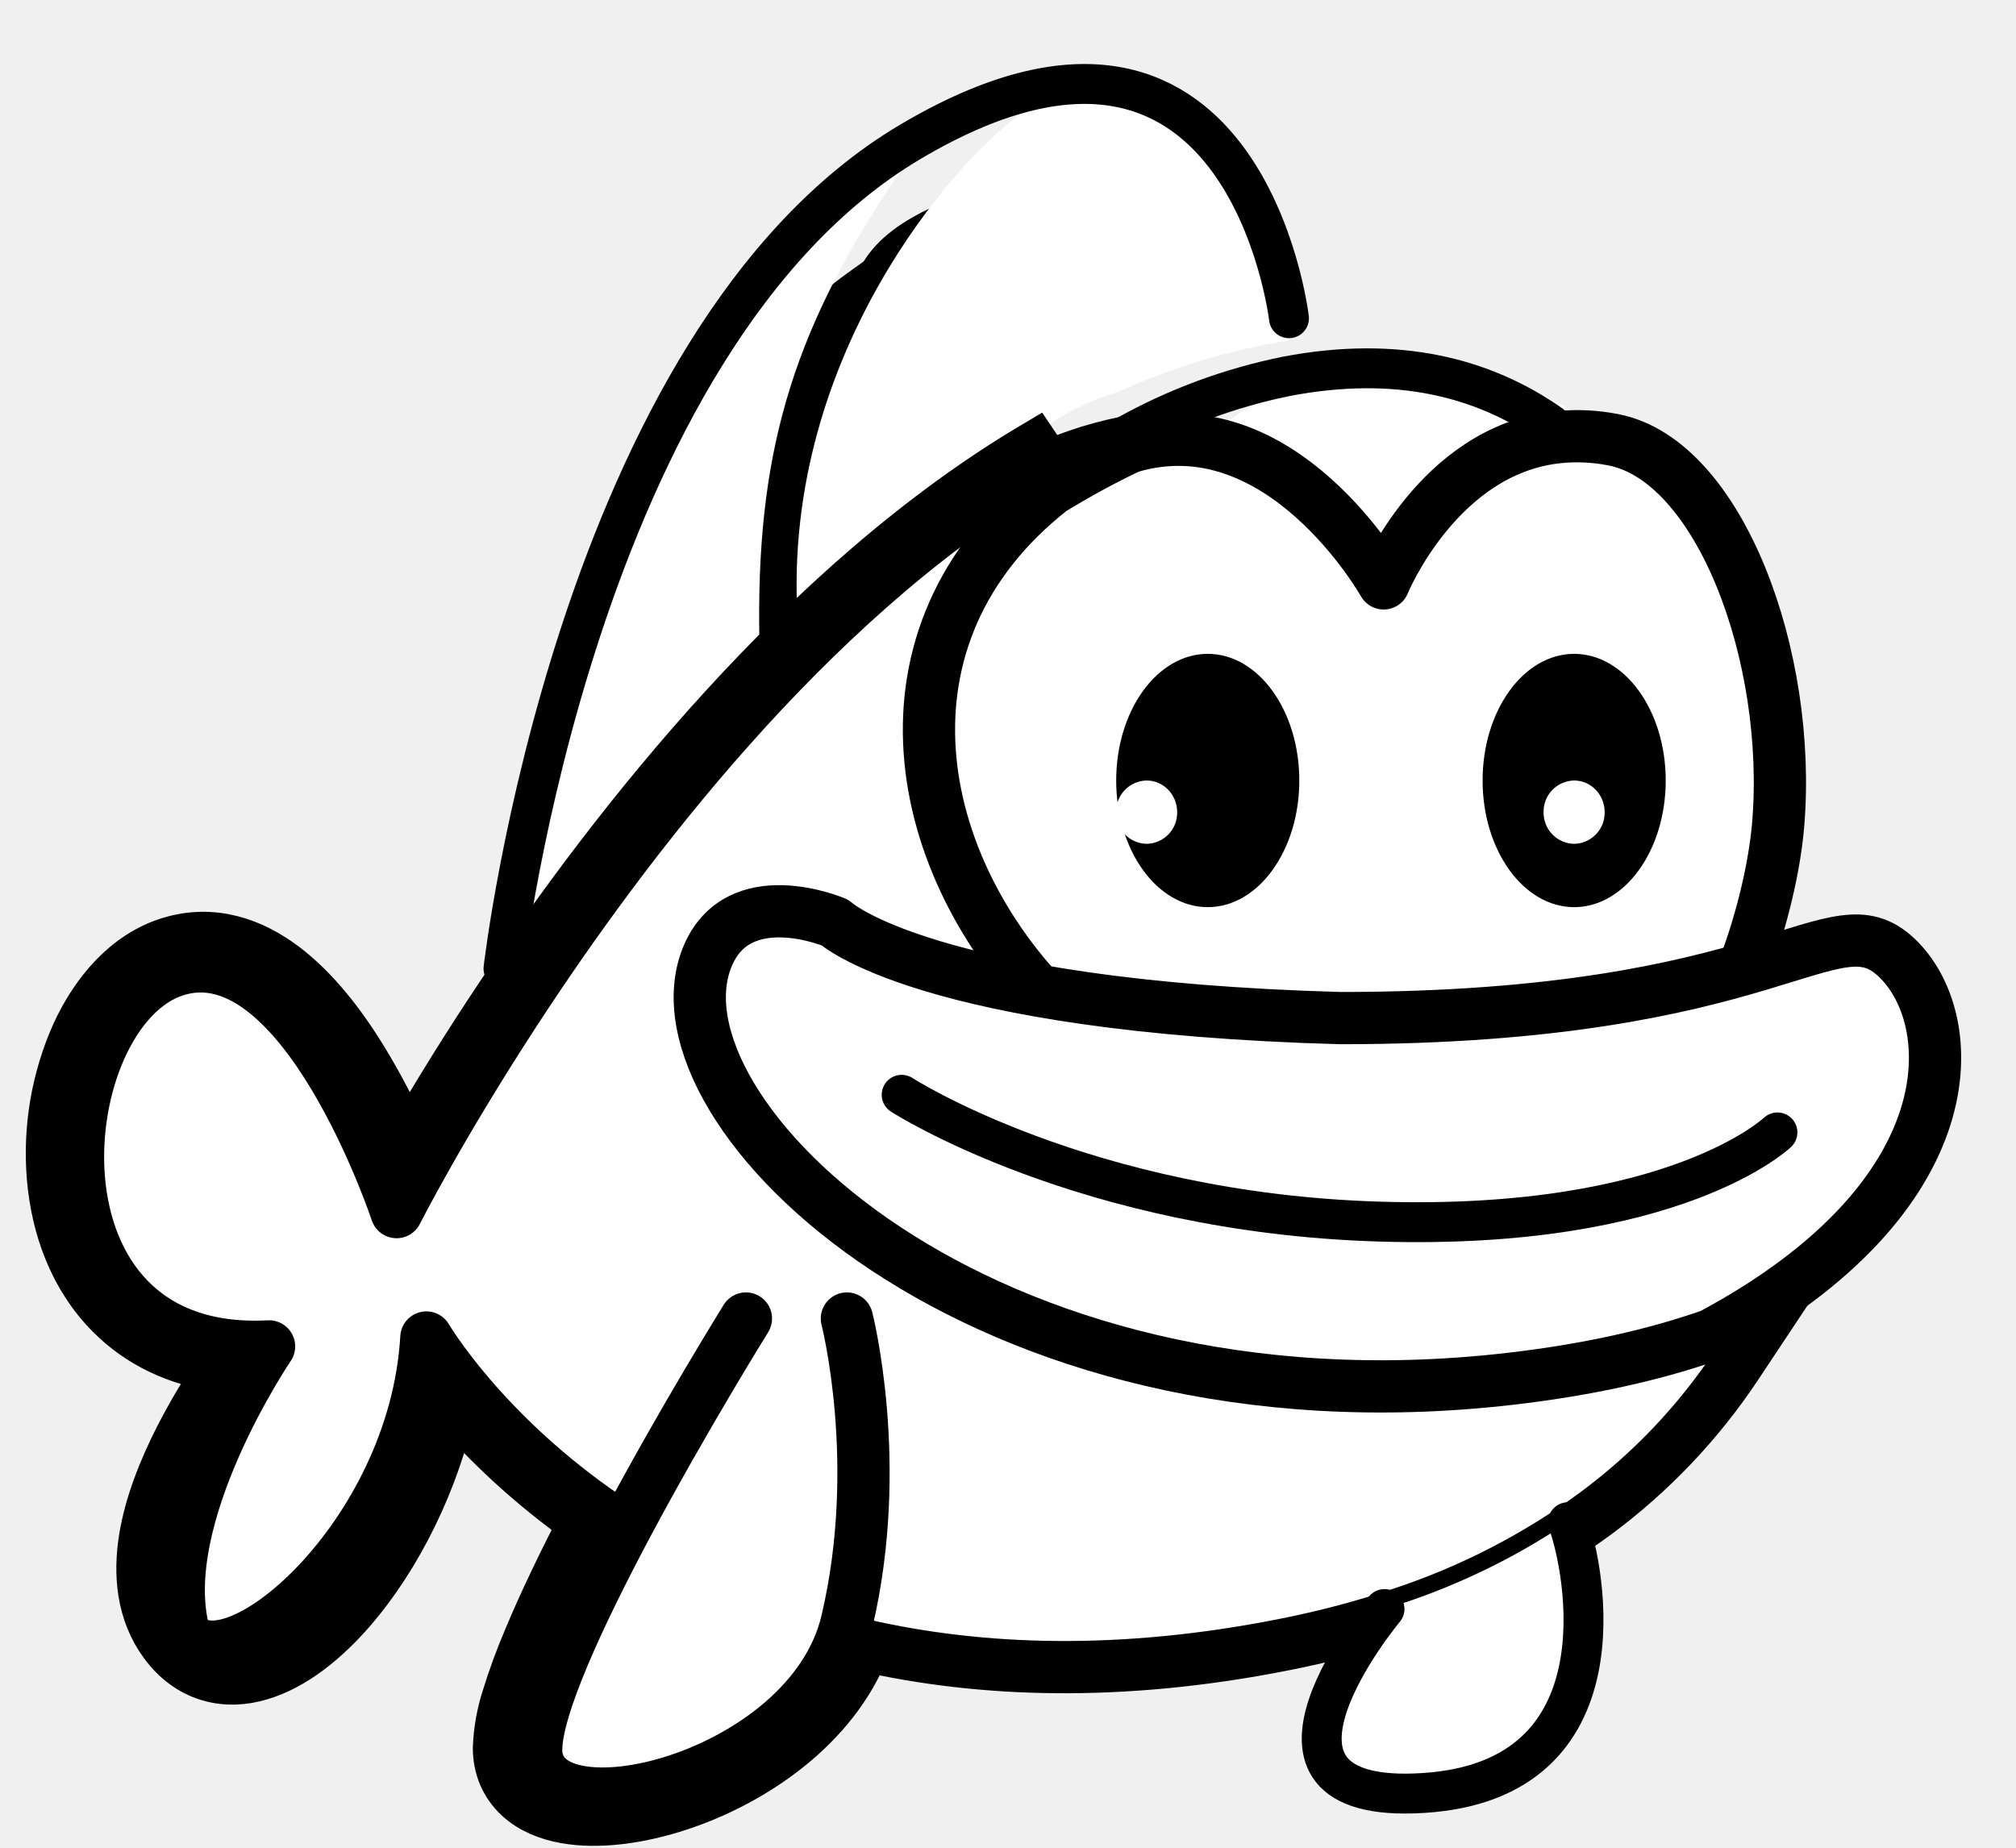
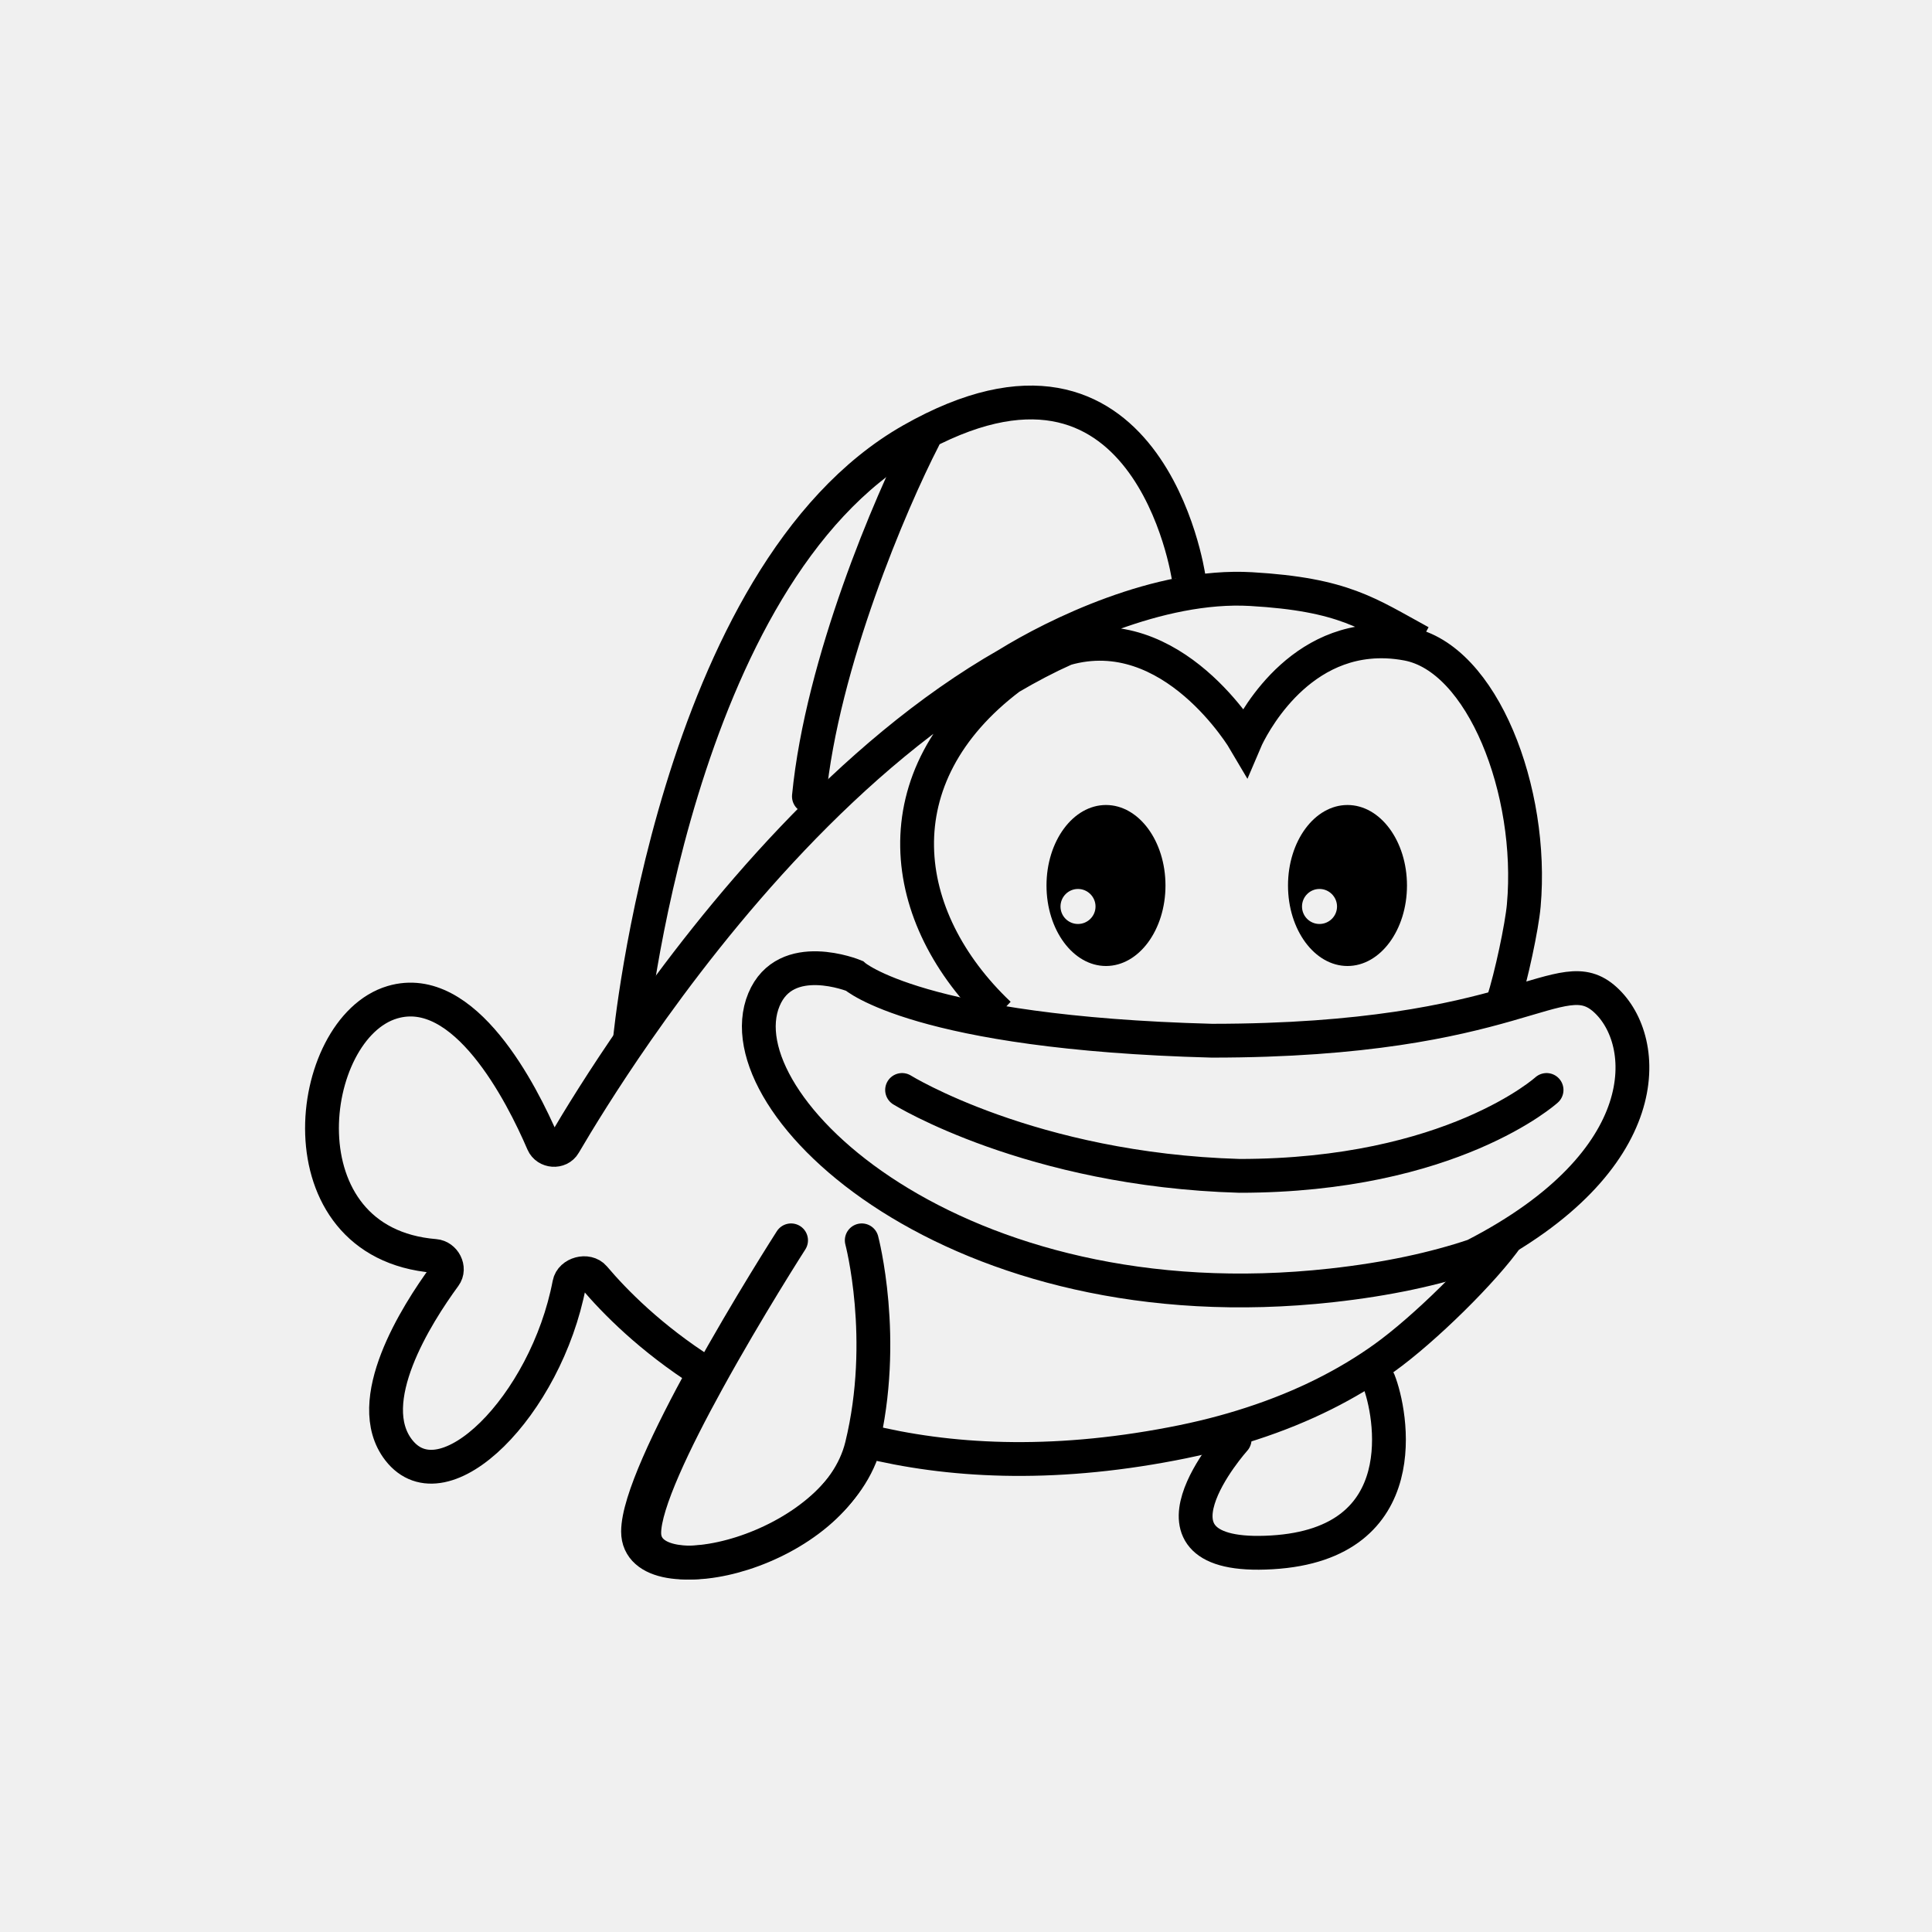
- <svg xmlns="http://www.w3.org/2000/svg" width="24" height="22" fill="none" viewBox="0 0 24 22">
-   <path d="M10.293 4.386c-.823-1.902 1.654-2.076 2.02-2.425v3.762l-1.818 2.3c-.133-.698.265-2.561-.202-3.637Z" fill="#000" />
-   <path d="M8.44 6.001c.44-2.222 1.653-2.682 2.02-3.03v4.368L8.642 9.638C8.508 8.94 8.212 7.152 8.44 6Z" fill="#000" />
-   <path fill-rule="evenodd" clip-rule="evenodd" d="M9.044 7.785c-1.244 1.263-2.284 2.631-3.05 3.75 0 0 .857-7.482 4.842-9.845.074-.044.147-.085.219-.125-.15.199-.322.444-.518.745-1.21 1.854-1.553 3.322-1.493 5.475Zm3.044-6.65c.015.078.023.164.03.25-.721.51-2.802 2.828-2.624 5.958.862-.824 1.812-1.583 2.828-2.171a3.06 3.06 0 0 1 .98-.503h.003a8.052 8.052 0 0 1 2.04-.616s-.41-3.692-3.257-2.918Z" fill="#fff" />
-   <path d="M15.345 3.789s-.525-4.462-4.51-2.099c-3.984 2.363-4.841 9.844-4.841 9.844" stroke="#000" stroke-width=".475" stroke-miterlimit="10" stroke-linecap="round" stroke-linejoin="round" />
-   <path d="M10.08 19.22c-.462 1.964-3.83 2.76-3.83 1.592 0-.53.535-1.688 1.119-2.792-1.523-1.006-2.204-2.143-2.204-2.143-.14 2.376-2.12 4.617-2.946 3.502-.827-1.114 1.034-3.396 1.034-3.396-3.102.16-2.689-3.98-1.138-4.458 1.551-.478 2.688 2.866 2.688 2.866s.517-.997 1.43-2.362c1.348-2.019 3.56-4.842 6.239-6.431-2.303 1.75-1.729 4.514.05 6.213-1.547-.4-2.446-.71-2.446-.71-.004 0-.776 0-1.138.928-.361.929 2.826 5.334 9.098 4.59.935-.11 1.72-.295 2.374-.531a6.724 6.724 0 0 1-1.598 1.682 8 8 0 0 1-2.235 1.15c-.41.139-.854.258-1.332.353-2.065.412-3.776.307-5.165-.053Z" fill="#fff" />
-   <path d="M5.974 11.856a31.865 31.865 0 0 0-1.125 1.81 8.695 8.695 0 0 0-.544-1.05c-.247-.402-.559-.812-.928-1.092-.375-.285-.84-.454-1.353-.296-.505.155-.875.591-1.104 1.088a3.467 3.467 0 0 0-.29 1.703c.05.59.26 1.183.699 1.621.33.332.773.555 1.328.63a8.017 8.017 0 0 0-.508.852c-.188.37-.36.792-.425 1.208-.065.417-.03.864.245 1.235.137.185.312.316.517.379.204.062.413.05.61-.01.386-.114.763-.414 1.09-.795.52-.607.98-1.499 1.184-2.47l.093.107c.337.384.833.872 1.502 1.345-.247.477-.48.958-.66 1.39a7.094 7.094 0 0 0-.26.708 2.19 2.19 0 0 0-.105.593c0 .23.086.428.245.576.15.139.346.214.543.25.392.071.884.006 1.362-.153.86-.285 1.83-.928 2.2-1.894 1.382.313 3.046.38 5.015-.013.492-.098.948-.22 1.372-.364a8.31 8.31 0 0 0 2.32-1.195 7.04 7.04 0 0 0 1.672-1.759l.52-.783-.884.319c-.63.226-1.39.407-2.305.515-3.054.362-5.34-.53-6.817-1.61-.74-.543-1.274-1.13-1.597-1.628a2.708 2.708 0 0 1-.321-.642c-.058-.186-.044-.272-.037-.29.235-.602.67-.708.808-.726l.108.036a44.23 44.23 0 0 0 2.3.661l1.156.299-.863-.825c-.845-.806-1.389-1.853-1.46-2.884-.071-1.017.314-2.045 1.383-2.857l-.347-.515c-2.74 1.627-4.984 4.498-6.339 6.526Zm0 0 .258.173-.258-.173Z" stroke="#000" stroke-width=".622" />
-   <ellipse cx="16.758" cy="6.204" rx="2.828" ry="1.818" fill="#fff" />
-   <path d="M19.046 9.234c.323 0 .585.271.585.606a.596.596 0 0 1-.585.606.596.596 0 0 1-.584-.606c0-.335.261-.606.584-.606Zm-.38 8.89c.203.557.706 3.07-1.718 3.225-2.425.155-.466-2.191-.466-2.191a8.063 8.063 0 0 0 2.184-1.035Z" fill="#fff" />
-   <path d="M12.514 5.813c.304-.181.614-.346.93-.491l.002-.001c1.809-.53 3.027 1.578 3.027 1.578s.645-1.544 2.068-1.694c.205-.022.427-.015.665.03 1.268.24 2.133 2.518 1.962 4.464V9.7c-.084.951-.581 2.448-1.234 2.962-.827.213-1.876.305-3.213.069a53.559 53.559 0 0 1-4.158-.904c-1.71-1.645-2.262-4.32-.049-6.014Z" fill="#fff" />
-   <path d="M7.233 18.078c-1.49-1.011-2.157-2.153-2.157-2.153-.138 2.387-2.364 4.254-2.885 3.519-.37-1.378 1.012-3.413 1.012-3.413-3.036.16-2.63-3.998-1.113-4.478 1.518-.48 2.631 2.879 2.631 2.879s.507-1.002 1.4-2.373c1.32-2.028 3.485-4.864 6.107-6.461" stroke="#000" stroke-width=".622" stroke-miterlimit="10" stroke-linecap="round" stroke-linejoin="round" />
-   <path d="M13.397 5.193a6.582 6.582 0 0 1 1.922-.713c1.319-.251 2.345.016 3.143.576" stroke="#000" stroke-width=".475" stroke-miterlimit="10" stroke-linecap="round" stroke-linejoin="round" />
-   <path d="M8.88 15.699s-.742 1.193-1.417 2.46c-.563 1.058-1.08 2.167-1.08 2.676 0 1.118 3.253.355 3.699-1.526.445-1.881 0-3.61 0-3.61" stroke="#000" stroke-width=".622" stroke-miterlimit="10" stroke-linecap="round" stroke-linejoin="round" />
-   <path d="M16.482 19.158s-1.959 2.346.466 2.19c2.424-.154 1.921-2.667 1.718-3.224" stroke="#000" stroke-width=".475" stroke-miterlimit="10" stroke-linecap="round" stroke-linejoin="round" />
-   <path d="M19.934 12.87c.653-.529 1.15-2.067 1.234-3.044v-.001c.17-2-.694-4.343-1.962-4.589a2.219 2.219 0 0 0-.664-.03c-1.424.154-2.07 1.74-2.07 1.74s-1.217-2.167-3.026-1.622l-.003.001c-.315.15-.625.319-.928.505-2.214 1.742-1.662 4.49.048 6.181" stroke="#000" stroke-width=".622" stroke-miterlimit="10" stroke-linecap="round" stroke-linejoin="round" />
-   <path d="M12.228 5.597a4.514 4.514 0 0 1 1.169-.404" stroke="#000" stroke-width=".475" stroke-miterlimit="10" stroke-linecap="round" stroke-linejoin="round" />
-   <path d="M20.373 15.894c-.66.232-1.452.414-2.396.523-6.333.732-10.29-3.188-9.56-5.015.366-.913 1.522-.418 1.522-.418s1.08 1.001 6.017 1.138c5.192 0 5.858-1.444 6.623-.72.764.723.891 2.834-2.206 4.492Z" fill="#fff" stroke="#000" stroke-width=".622" stroke-miterlimit="10" stroke-linecap="round" stroke-linejoin="round" />
-   <path d="M10.734 13.035s2.171 1.405 5.69 1.51c3.518.107 4.736-1.062 4.736-1.062" stroke="#000" stroke-width=".475" stroke-miterlimit="10" stroke-linecap="round" stroke-linejoin="round" />
-   <path d="M13.629 6.172c1.106-.215 2.223.831 2.496 2.337.272 1.505-.404 2.9-1.51 3.115-1.107.215-2.224-.83-2.496-2.336-.272-1.506.404-2.9 1.51-3.116Zm5.655.495c1.002.342 1.476 1.686 1.058 3.003-.418 1.316-1.57 2.106-2.571 1.764-1.003-.342-1.476-1.687-1.058-3.003.418-1.316 1.569-2.106 2.57-1.764Z" fill="#fff" />
-   <path d="M14.378 7.785c.602 0 1.09.675 1.09 1.508s-.488 1.508-1.09 1.508c-.602 0-1.09-.675-1.09-1.508s.488-1.508 1.09-1.508Z" fill="#000" />
-   <path d="M13.287 9.67a.37.37 0 0 1 .364-.377c.2 0 .363.169.363.377a.37.37 0 0 1-.363.377.37.37 0 0 1-.364-.377Z" fill="#fff" />
-   <path d="M18.74 7.785c.602 0 1.09.675 1.09 1.508s-.488 1.508-1.09 1.508c-.602 0-1.09-.675-1.09-1.508s.488-1.508 1.09-1.508Z" fill="#000" />
-   <path d="M18.376 9.67a.37.37 0 0 1 .364-.377c.2 0 .363.169.363.377a.37.37 0 0 1-.363.377.37.37 0 0 1-.364-.377Z" fill="#fff" />
+ <svg xmlns="http://www.w3.org/2000/svg" width="24" height="24" viewBox="0 0 24 24" fill="none">
+   <path d="M11.473 5.445C11.066 6.235 10.212 8.232 10.05 9.893" stroke="black" style="stroke:black;stroke-opacity:1;" stroke-width="0.423" stroke-linecap="round" />
+   <path d="M14.764 7.164C14.764 7.164 14.269 3.792 11.324 5.466C8.378 7.14 7.825 12.917 7.825 12.917" stroke="black" style="stroke:black;stroke-opacity:1;" stroke-width="0.42" stroke-miterlimit="10" />
+   <path d="M18.733 15.354C18.44 15.777 17.693 16.514 17.192 16.872C16.743 17.193 16.2 17.473 15.543 17.686C15.24 17.785 14.913 17.869 14.56 17.936C13.037 18.228 11.775 18.153 10.75 17.899C10.41 19.289 7.926 19.853 7.926 19.026C7.926 18.65 8.32 17.831 8.75 17.049C8.082 16.625 7.634 16.168 7.38 15.868C7.295 15.768 7.096 15.821 7.072 15.95C6.783 17.462 5.511 18.735 4.952 18.012C4.488 17.412 5.171 16.333 5.524 15.851C5.594 15.756 5.519 15.612 5.402 15.602C3.458 15.443 3.786 12.772 4.875 12.45C5.771 12.185 6.48 13.58 6.745 14.197C6.791 14.304 6.95 14.316 7.008 14.215C7.178 13.925 7.487 13.418 7.912 12.807C8.907 11.378 10.539 9.379 12.515 8.253C13.11 7.885 14.395 7.251 15.543 7.318C16.692 7.385 16.992 7.62 17.646 7.976M12.41 12.597C11.148 11.4 10.914 9.651 12.546 8.418C12.77 8.286 12.998 8.166 13.231 8.061C13.232 8.06 13.232 8.06 13.233 8.06C14.567 7.674 15.466 9.208 15.466 9.208C15.466 9.208 15.942 8.085 16.992 7.976C17.143 7.96 17.306 7.965 17.482 7.998C18.417 8.172 19.055 9.83 18.929 11.246V11.247C18.905 11.514 18.774 12.129 18.671 12.449" stroke="black" style="stroke:black;stroke-opacity:1;" stroke-width="0.42" />
+   <path d="M9.827 15.408C9.827 15.408 9.285 16.252 8.792 17.149C8.38 17.897 8.003 18.682 8.003 19.042C8.003 19.834 10.379 19.294 10.705 17.963C11.03 16.631 10.705 15.408 10.705 15.408" stroke="black" style="stroke:black;stroke-opacity:1;" stroke-width="0.42" stroke-miterlimit="10" stroke-linecap="round" stroke-linejoin="round" />
+   <path d="M15.337 17.882C15.337 17.882 13.985 19.391 15.799 19.284C17.612 19.178 17.28 17.538 17.128 17.155" stroke="black" style="stroke:black;stroke-opacity:1;" stroke-width="0.42" stroke-miterlimit="10" stroke-linecap="round" />
+   <path d="M18.313 15.597C17.826 15.761 17.241 15.89 16.544 15.967C11.87 16.485 8.951 13.711 9.49 12.418C9.759 11.772 10.612 12.122 10.612 12.122C10.612 12.122 11.409 12.831 15.053 12.928C18.886 12.928 19.377 11.906 19.941 12.418C20.505 12.93 20.599 14.423 18.313 15.597Z" stroke="black" style="stroke:black;stroke-opacity:1;" stroke-width="0.42" stroke-miterlimit="10" />
+   <path d="M11.206 13.54C11.206 13.54 12.805 14.532 15.397 14.607C18.035 14.607 19.212 13.54 19.212 13.54" stroke="black" style="stroke:black;stroke-opacity:1;" stroke-width="0.42" stroke-miterlimit="10" stroke-linecap="round" />
+   <path fill-rule="evenodd" clip-rule="evenodd" d="M13.739 12C14.147 12 14.478 11.552 14.478 11C14.478 10.448 14.147 10 13.739 10C13.331 10 13 10.448 13 11C13 11.552 13.331 12 13.739 12ZM13.391 11.478C13.511 11.478 13.609 11.381 13.609 11.261C13.609 11.141 13.511 11.043 13.391 11.043C13.271 11.043 13.174 11.141 13.174 11.261C13.174 11.381 13.271 11.478 13.391 11.478Z" fill="black" style="fill:black;fill-opacity:1;" />
+   <path fill-rule="evenodd" clip-rule="evenodd" d="M16.739 12C17.147 12 17.478 11.552 17.478 11C17.478 10.448 17.147 10 16.739 10C16.331 10 16 10.448 16 11C16 11.552 16.331 12 16.739 12ZM16.391 11.478C16.511 11.478 16.609 11.381 16.609 11.261C16.609 11.141 16.511 11.043 16.391 11.043C16.271 11.043 16.174 11.141 16.174 11.261C16.174 11.381 16.271 11.478 16.391 11.478Z" fill="black" style="fill:black;fill-opacity:1;" />
</svg>
